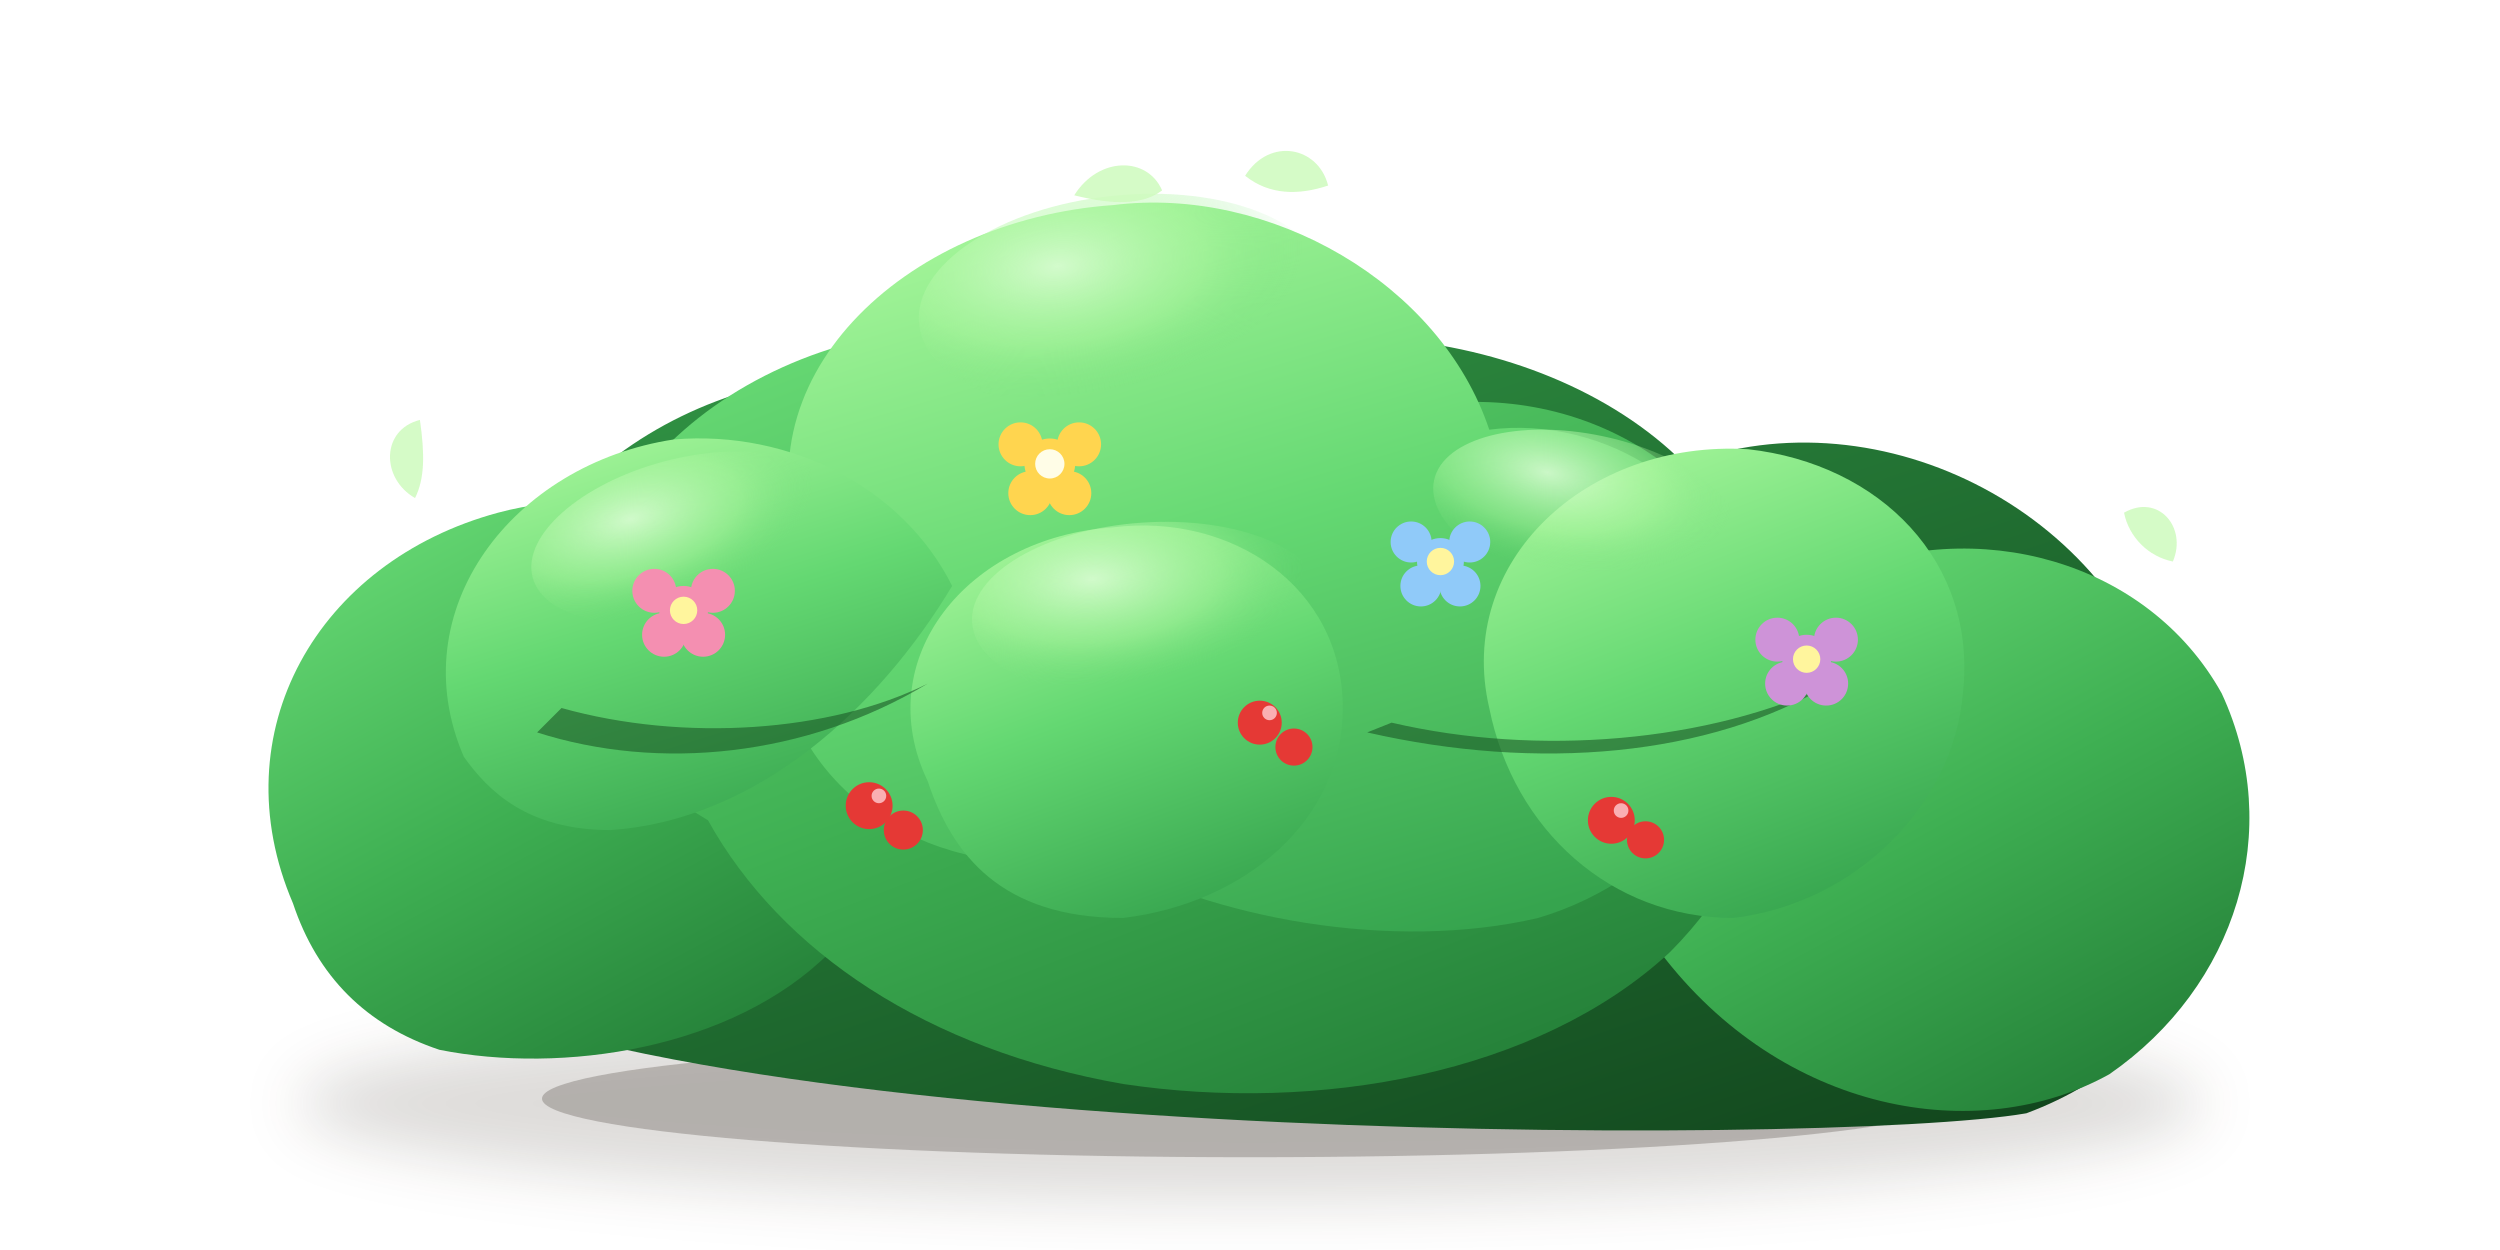
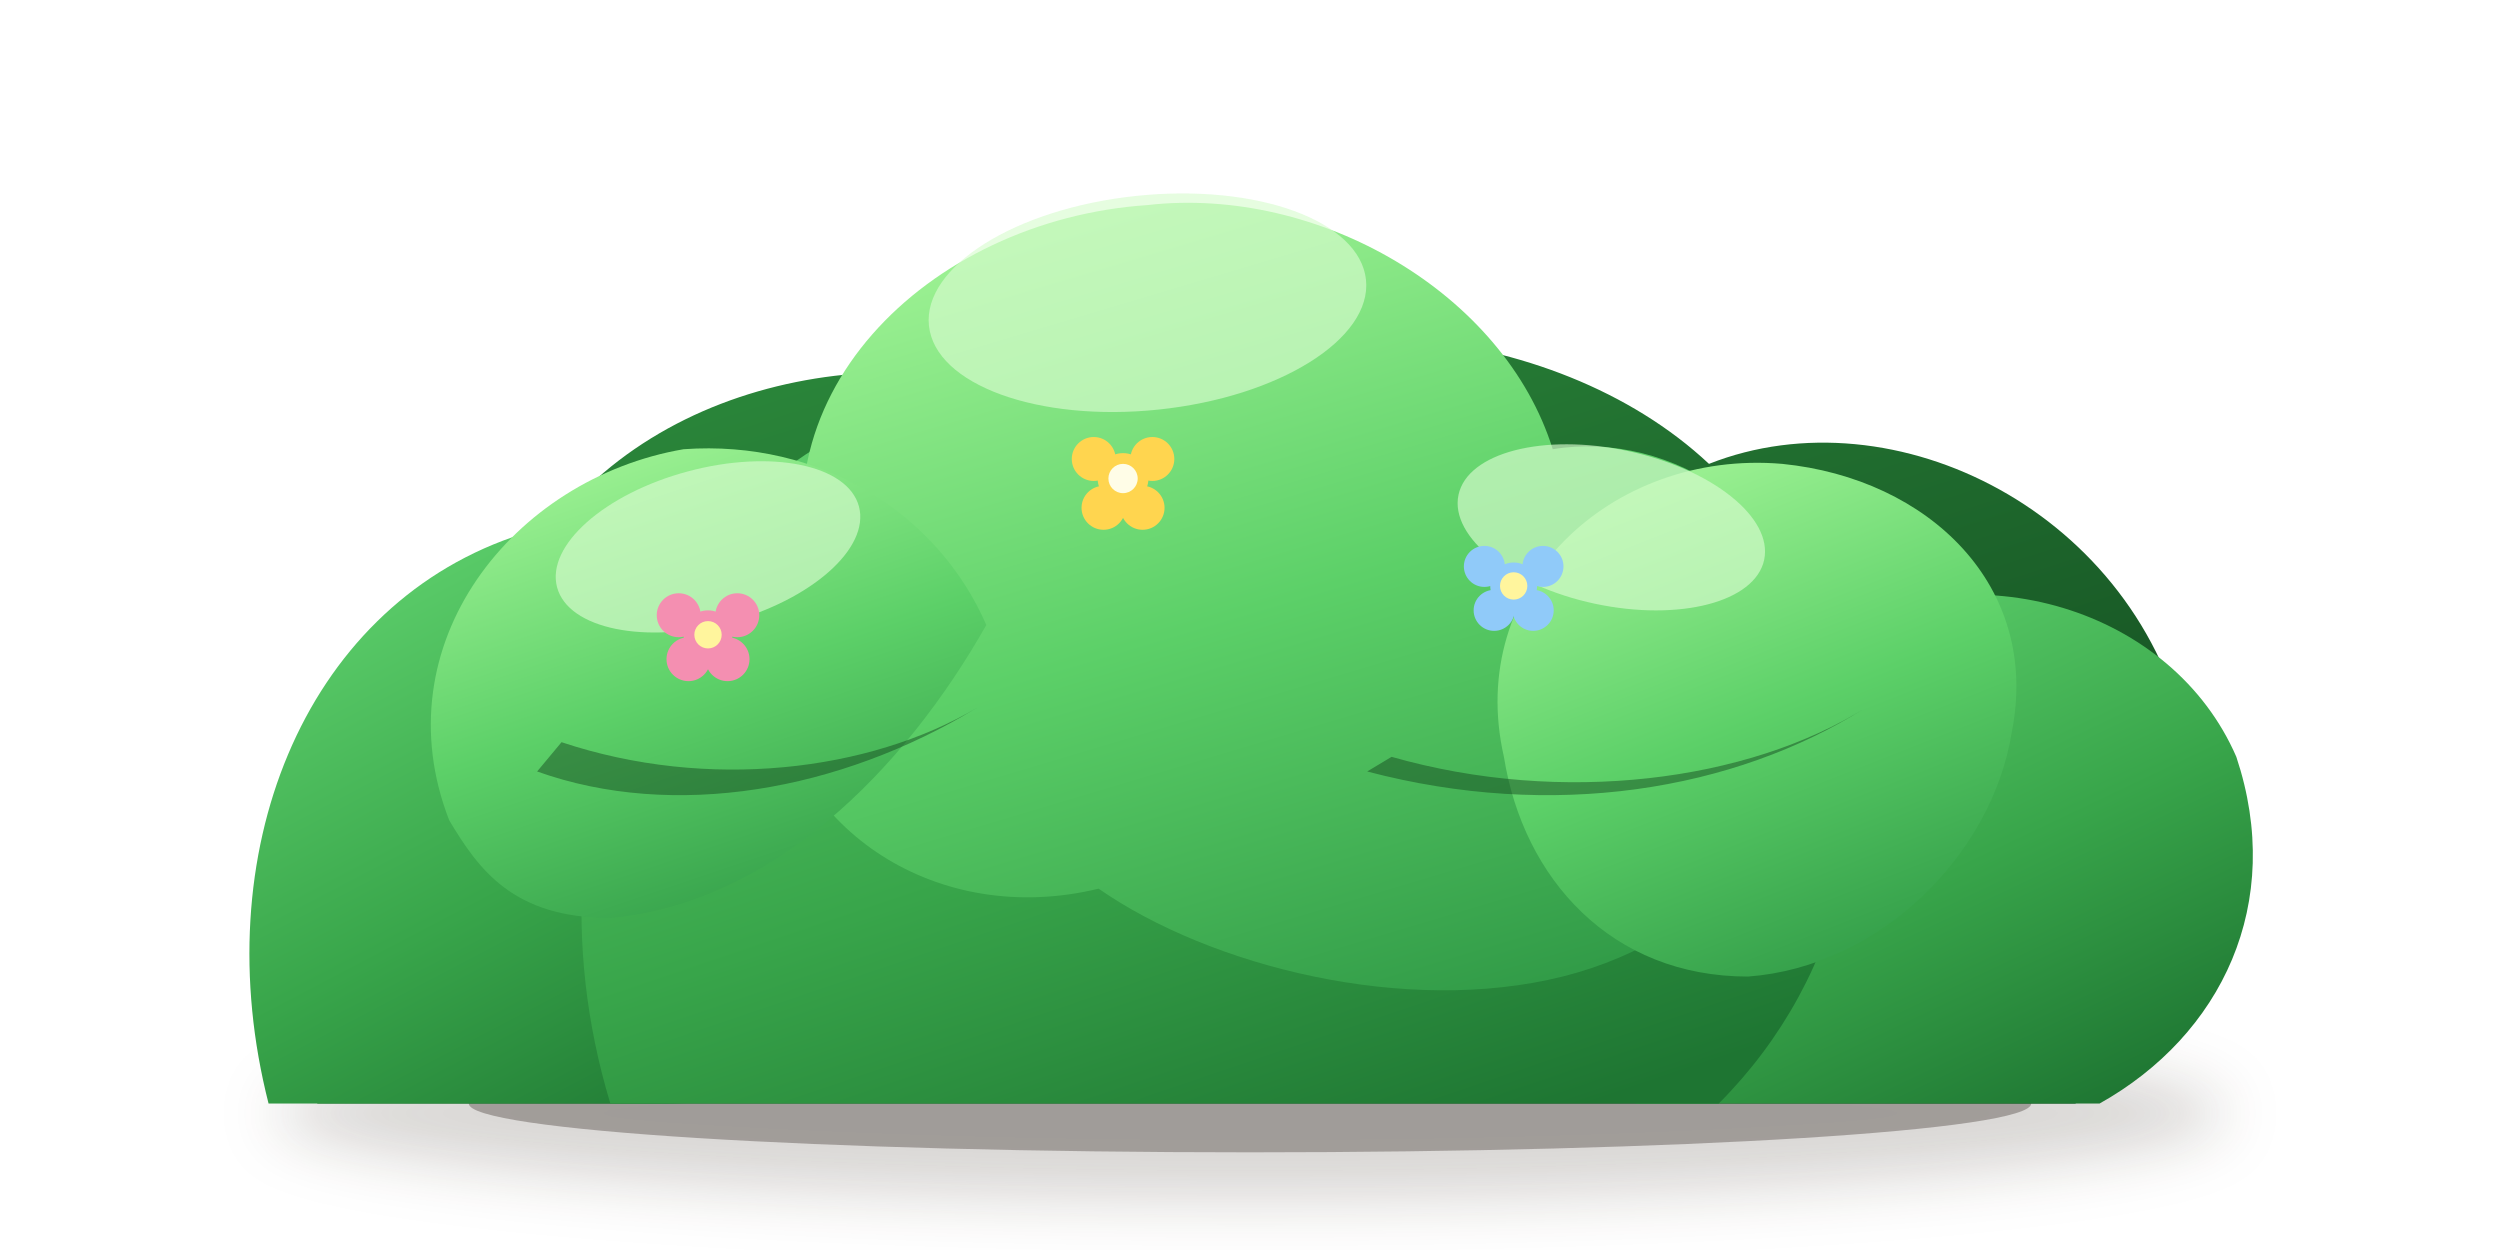
<svg xmlns="http://www.w3.org/2000/svg" viewBox="0 0 512 256">
  <defs>
    <filter id="bush-shadow" x="-30%" y="-30%" width="160%" height="160%">
      <feGaussianBlur stdDeviation="6" />
    </filter>
    <linearGradient id="bush-sun" x1="0.3" y1="0" x2="0.7" y2="1">
-       <stop offset="0%" stop-color="#A2F498" />
-       <stop offset="45%" stop-color="#64D872" />
-       <stop offset="100%" stop-color="#36A44E" />
+       <stop offset="0%" stop-color="#9EF294" />
+       <stop offset="50%" stop-color="#5CD068" />
+       <stop offset="100%" stop-color="#329C48" />
    </linearGradient>
    <linearGradient id="bush-mid" x1="0.2" y1="0" x2="0.8" y2="1">
-       <stop offset="0%" stop-color="#67D974" />
-       <stop offset="50%" stop-color="#3EAF52" />
-       <stop offset="100%" stop-color="#237D37" />
+       <stop offset="0%" stop-color="#60D26E" />
+       <stop offset="55%" stop-color="#38A54A" />
+       <stop offset="100%" stop-color="#1E7532" />
    </linearGradient>
    <linearGradient id="bush-dark" x1="0.1" y1="0" x2="0.9" y2="1">
-       <stop offset="0%" stop-color="#329645" />
-       <stop offset="60%" stop-color="#1E682E" />
-       <stop offset="100%" stop-color="#12461D" />
+       <stop offset="0%" stop-color="#2D8D3D" />
+       <stop offset="60%" stop-color="#1B6029" />
+       <stop offset="100%" stop-color="#10401A" />
    </linearGradient>
-     <radialGradient id="bush-hl" cx="0.35" cy="0.3" r="0.6">
-       <stop offset="0%" stop-color="#DDFDD6" stop-opacity="0.85" />
-       <stop offset="60%" stop-color="#B2F8A4" stop-opacity="0.4" />
-       <stop offset="100%" stop-color="#7BE27E" stop-opacity="0" />
-     </radialGradient>
  </defs>
-   <ellipse cx="256" cy="226" rx="195" ry="20" fill="#2E2015" opacity="0.16" filter="url(#bush-shadow)" />
-   <ellipse cx="256" cy="225" rx="145" ry="12" fill="#1C120A" opacity="0.22" />
-   <g fill="url(#bush-dark)">
-     <path d="M75 195 C55 160 70 120 110 110 C135 75 185 68 220 85 C255 60 315 65 345 95 C385 80 435 105 445 150 C465 180 450 215 415 228 C375 235 125 235 75 195 Z" />
-   </g>
+   <ellipse cx="256" cy="228" rx="200" ry="18" fill="#2E2015" opacity="0.18" filter="url(#bush-shadow)" />
+   <ellipse cx="256" cy="226" rx="160" ry="10" fill="#1C120A" opacity="0.30" />
+   <path d="M65 226 C50 180 68 128 110 112 C135 75 188 68 225 85 C258 60 318 65 350 95 C388 80 438 105 448 152 C462 188 448 215 425 226 L65 226 Z" fill="url(#bush-dark)" />
  <g fill="url(#bush-mid)">
-     <path d="M60 185 C45 150 65 115 102 105 C128 98 155 108 170 128 C185 148 185 175 170 195 C150 215 115 220 90 215 C75 210 65 200 60 185 Z" />
-     <path d="M340 195 C325 165 340 130 375 118 C405 105 440 115 455 142 C468 170 458 202 432 220 C405 235 365 228 340 195 Z" />
-     <path d="M125 155 C105 115 138 75 185 68 C215 62 248 72 268 92 C295 75 335 80 355 110 C372 138 365 172 342 195 C315 220 270 228 230 222 C190 215 160 195 145 168 C135 162 130 158 125 155 Z" />
+     <path d="M55 226 C42 175 62 125 105 110 C132 100 162 112 178 135 C192 158 190 190 175 215 C165 224 150 226 135 226 L55 226 Z" />
+     <path d="M335 226 C322 195 335 150 372 130 C405 112 445 125 458 155 C468 185 455 212 430 226 L335 226 Z" />
+     <path d="M125 226 C105 160 138 95 190 82 C222 75 258 88 278 112 C308 90 350 95 370 128 C388 160 378 200 352 226 L125 226 Z" />
  </g>
  <g fill="url(#bush-sun)">
-     <path d="M165 115 C150 78 185 45 228 42 C260 38 295 58 305 88 C328 85 355 100 358 128 C362 155 342 180 315 188 C285 195 248 188 225 175 C195 182 165 165 160 138 C158 128 162 120 165 115 Z" />
-     <path d="M95 155 C82 125 105 95 138 90 C162 88 185 100 195 120 C180 145 155 168 125 170 C108 170 100 162 95 155 Z" />
-     <path d="M305 145 C298 115 325 90 358 92 C385 95 405 115 402 142 C400 165 380 185 355 188 C330 188 310 170 305 145 Z" />
-     <path d="M190 160 C178 135 198 110 228 108 C252 105 275 120 275 145 C275 168 255 185 230 188 C205 188 195 175 190 160 Z" />
+     <path d="M168 125 C152 82 190 45 235 42 C270 38 308 60 318 92 C342 88 370 105 372 135 C375 165 352 192 320 200 C288 208 248 198 225 182 C192 190 162 170 158 140 C155 132 160 126 168 125 Z" />
+     <path d="M92 168 C78 132 105 98 140 92 C168 90 192 105 202 128 C185 158 158 185 125 188 C105 188 98 178 92 168 Z" />
+     <path d="M308 155 C300 120 330 92 365 95 C395 98 418 120 412 150 C408 175 385 198 358 200 C330 200 312 180 308 155 Z" />
  </g>
-   <g fill="url(#bush-hl)">
-     <ellipse cx="230" cy="62" rx="42" ry="22" transform="rotate(-6 230 62)" />
-     <ellipse cx="140" cy="110" rx="32" ry="16" transform="rotate(-15 140 110)" />
-     <ellipse cx="325" cy="105" rx="32" ry="16" transform="rotate(12 325 105)" />
-     <ellipse cx="235" cy="125" rx="36" ry="18" transform="rotate(-4 235 125)" />
+   <g fill="#D8FCD0" opacity="0.65">
+     <ellipse cx="235" cy="62" rx="45" ry="22" transform="rotate(-6 235 62)" />
+     <ellipse cx="145" cy="112" rx="32" ry="16" transform="rotate(-15 145 112)" />
+     <ellipse cx="330" cy="108" rx="32" ry="16" transform="rotate(12 330 108)" />
  </g>
-   <g fill="#CEFABD" opacity="0.85">
-     <path d="M220 40 C225 32 235 32 238 39 C234 42 228 42 220 40 Z" />
-     <path d="M255 36 C260 28 270 30 272 38 C266 40 260 40 255 36 Z" />
-     <path d="M85 102 C78 98 78 88 86 86 C87 93 87 98 85 102 Z" />
-     <path d="M435 105 C442 101 448 108 445 115 C440 114 436 110 435 105 Z" />
-   </g>
-   <g fill="#154E20" opacity="0.55">
-     <path d="M115 145 C140 152 170 150 190 140 C165 155 135 158 110 150 Z" />
-     <path d="M285 148 C315 155 350 152 375 140 C350 155 315 158 280 150 Z" />
+   <g fill="#10401A" opacity="0.45">
+     <path d="M115 152 C145 162 178 158 200 145 C172 162 138 168 110 158 Z" />
+     <path d="M285 155 C320 165 358 160 382 145 C355 162 318 168 280 158 Z" />
  </g>
  <g>
    <g fill="#F48FB1">
-       <circle cx="140" cy="125" r="5" />
-       <circle cx="134" cy="121" r="4.5" />
-       <circle cx="146" cy="121" r="4.5" />
-       <circle cx="136" cy="130" r="4.5" />
-       <circle cx="144" cy="130" r="4.5" />
-       <circle cx="140" cy="125" r="2.8" fill="#FFF59D" />
+       <circle cx="145" cy="130" r="5" />
+       <circle cx="139" cy="126" r="4.5" />
+       <circle cx="151" cy="126" r="4.5" />
+       <circle cx="141" cy="135" r="4.5" />
+       <circle cx="149" cy="135" r="4.5" />
+       <circle cx="145" cy="130" r="2.8" fill="#FFF59D" />
    </g>
    <g fill="#FFD54F">
-       <circle cx="215" cy="95" r="5.2" />
-       <circle cx="209" cy="91" r="4.5" />
-       <circle cx="221" cy="91" r="4.5" />
-       <circle cx="211" cy="101" r="4.5" />
-       <circle cx="219" cy="101" r="4.5" />
-       <circle cx="215" cy="95" r="3" fill="#FFFDE7" />
+       <circle cx="230" cy="98" r="5.2" />
+       <circle cx="224" cy="94" r="4.5" />
+       <circle cx="236" cy="94" r="4.5" />
+       <circle cx="226" cy="104" r="4.5" />
+       <circle cx="234" cy="104" r="4.5" />
+       <circle cx="230" cy="98" r="3" fill="#FFFDE7" />
    </g>
    <g fill="#90CAF9">
-       <circle cx="295" cy="115" r="4.8" />
-       <circle cx="289" cy="111" r="4.2" />
-       <circle cx="301" cy="111" r="4.2" />
-       <circle cx="291" cy="120" r="4.2" />
-       <circle cx="299" cy="120" r="4.2" />
-       <circle cx="295" cy="115" r="2.8" fill="#FFF59D" />
-     </g>
-     <g fill="#CE93D8">
-       <circle cx="370" cy="135" r="5" />
-       <circle cx="364" cy="131" r="4.5" />
-       <circle cx="376" cy="131" r="4.5" />
-       <circle cx="366" cy="140" r="4.5" />
-       <circle cx="374" cy="140" r="4.5" />
-       <circle cx="370" cy="135" r="2.8" fill="#FFF59D" />
-     </g>
-     <g fill="#E53935">
-       <circle cx="178" cy="165" r="4.8" />
-       <circle cx="185" cy="170" r="4.0" />
-       <circle cx="180" cy="163" r="1.5" fill="#FFCDD2" opacity="0.8" />
-     </g>
-     <g fill="#E53935">
-       <circle cx="258" cy="148" r="4.5" />
-       <circle cx="265" cy="153" r="3.8" />
-       <circle cx="260" cy="146" r="1.5" fill="#FFCDD2" opacity="0.8" />
-     </g>
-     <g fill="#E53935">
-       <circle cx="330" cy="168" r="4.8" />
-       <circle cx="337" cy="172" r="3.8" />
-       <circle cx="332" cy="166" r="1.5" fill="#FFCDD2" opacity="0.8" />
+       <circle cx="310" cy="120" r="4.8" />
+       <circle cx="304" cy="116" r="4.2" />
+       <circle cx="316" cy="116" r="4.2" />
+       <circle cx="306" cy="125" r="4.2" />
+       <circle cx="314" cy="125" r="4.2" />
+       <circle cx="310" cy="120" r="2.8" fill="#FFF59D" />
    </g>
  </g>
</svg>
